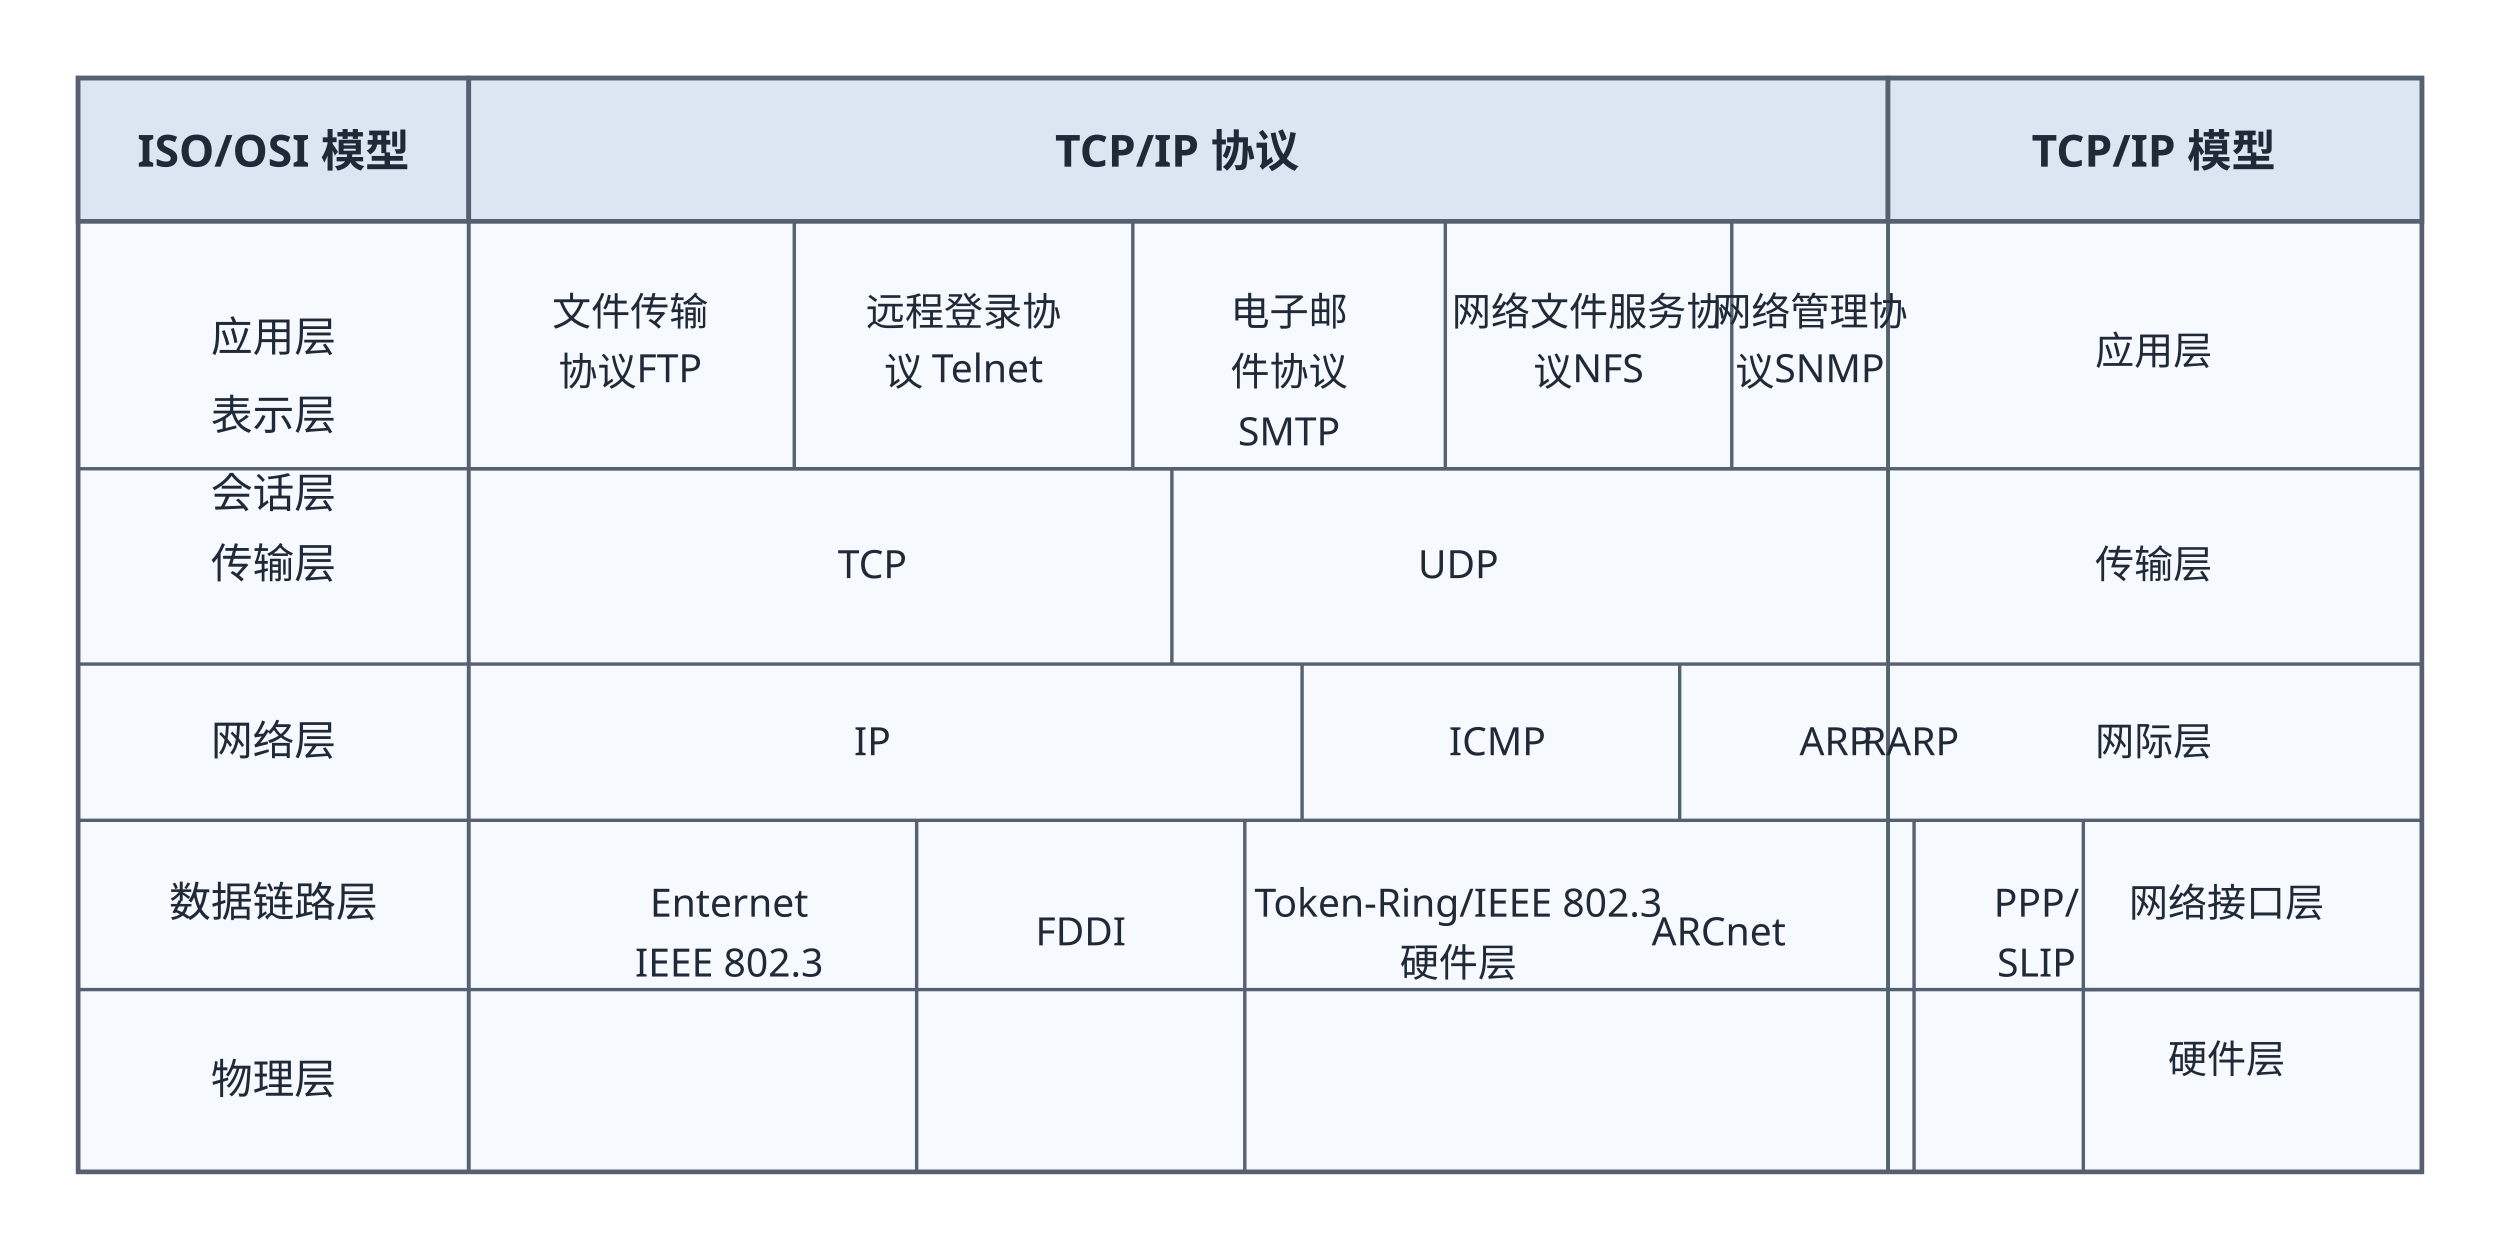
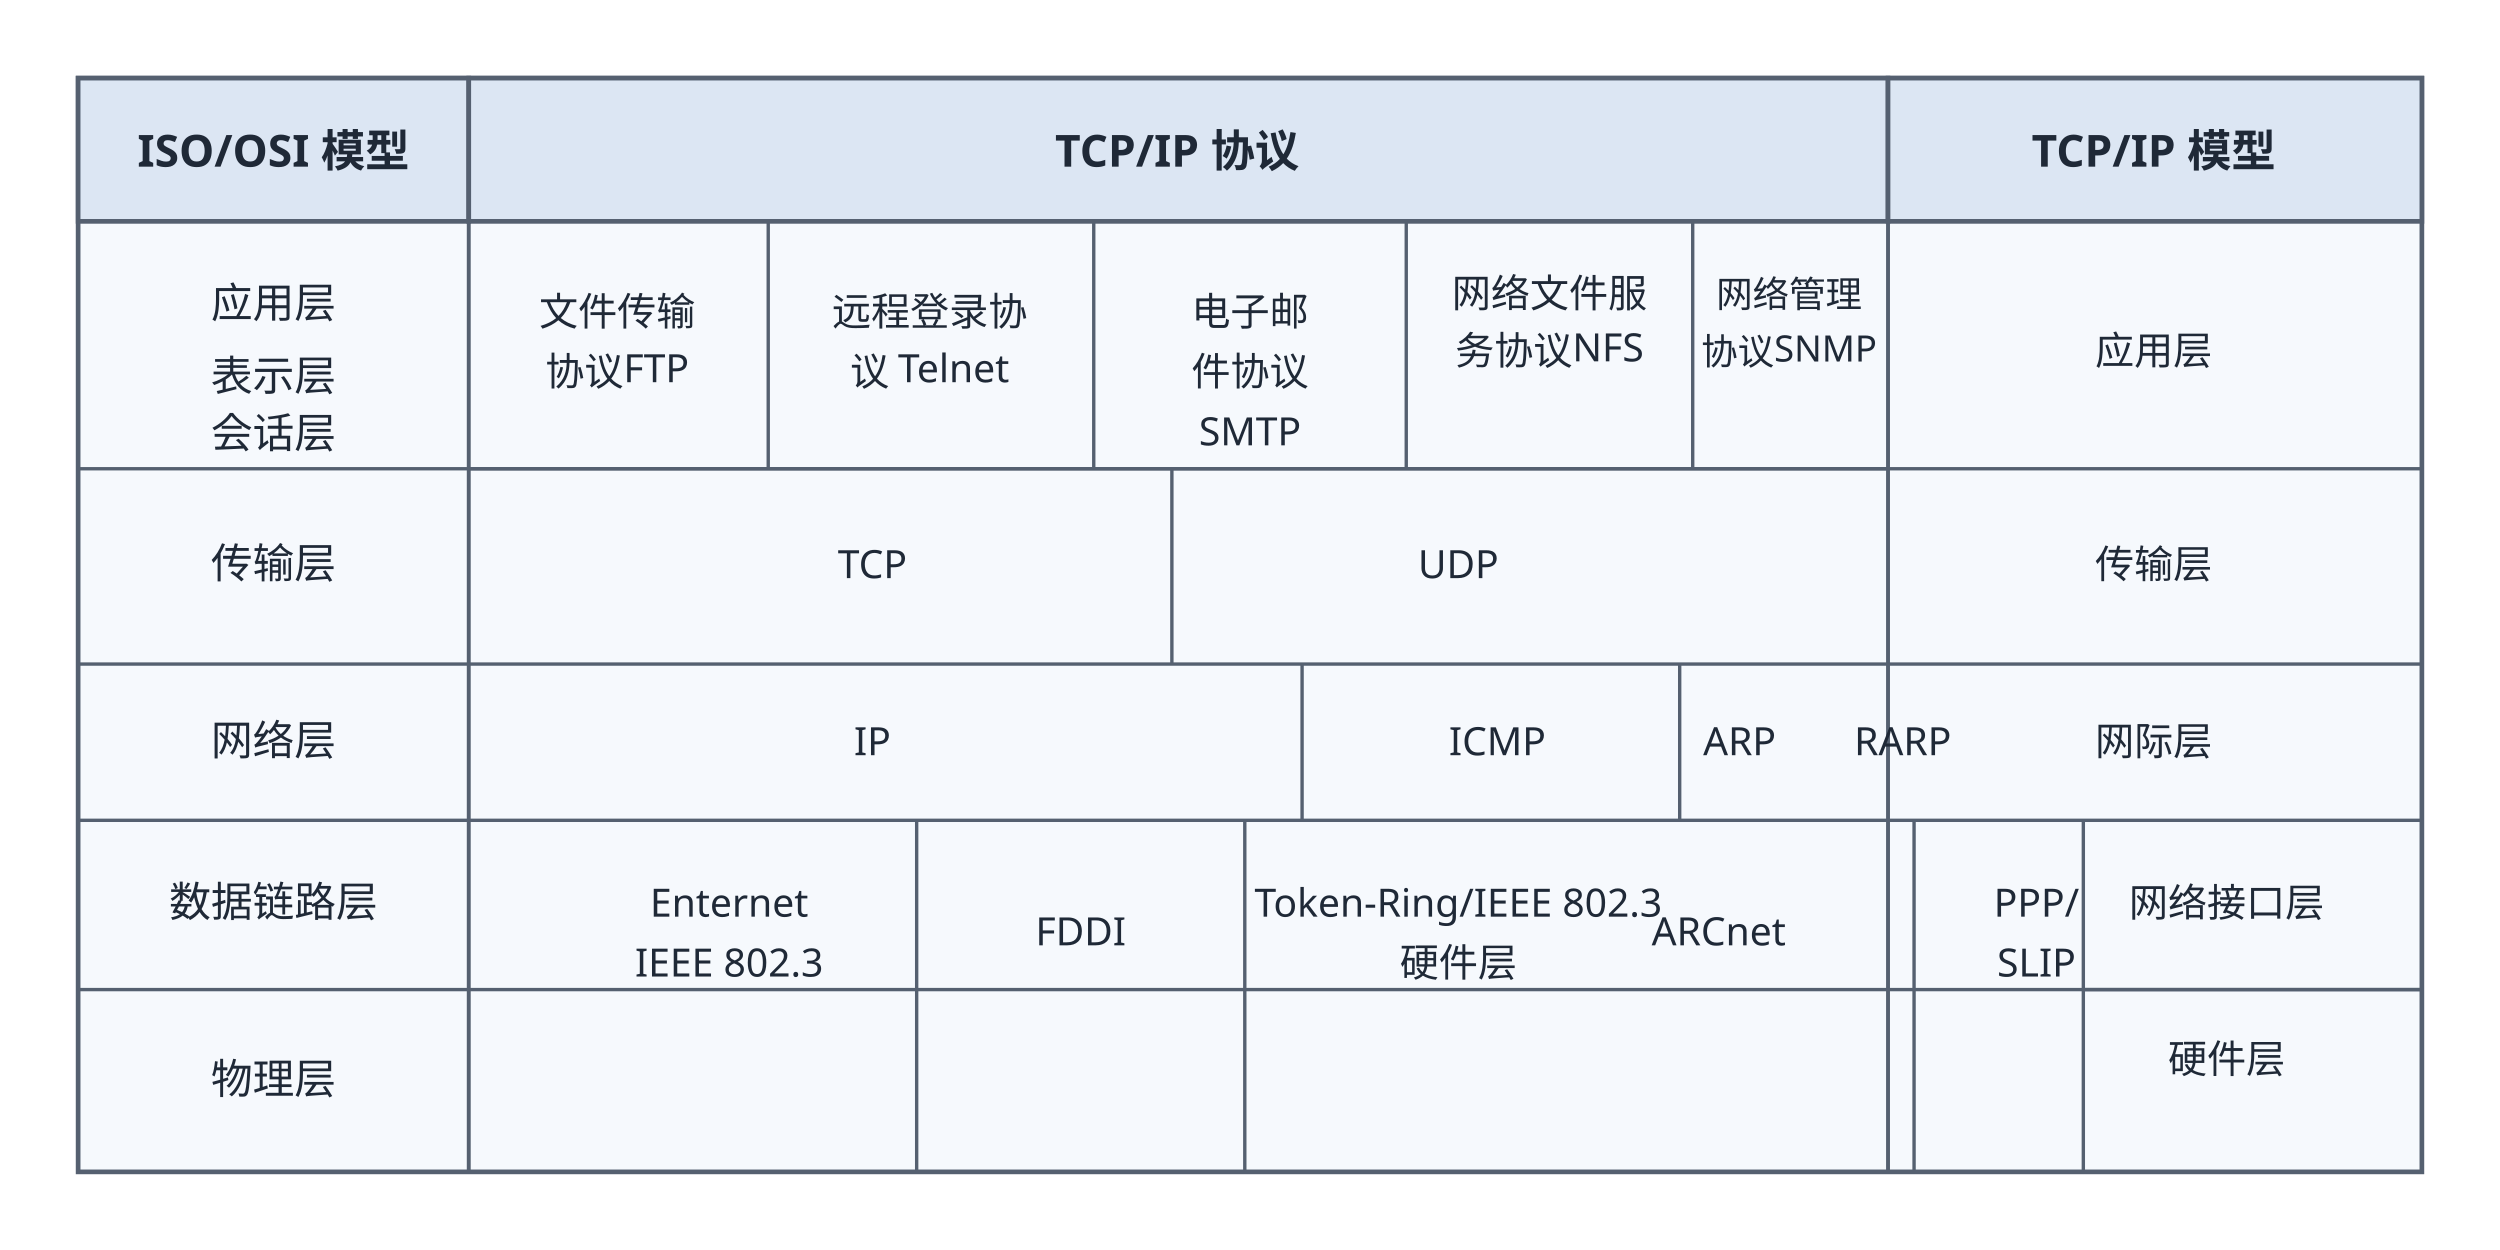
<svg xmlns="http://www.w3.org/2000/svg" width="960" height="480" viewBox="0 0 960 480" font-family="sans-serif">
  <rect width="960" height="480" fill="#ffffff" />
  <rect x="30" y="30" width="900" height="420" fill="#f6f9fd" stroke="#556070" stroke-width="1.8" />
  <g fill="#dce6f3" stroke="#556070" stroke-width="1.8">
    <rect x="30" y="30" width="150" height="55" />
    <rect x="180" y="30" width="545" height="55" />
    <rect x="725" y="30" width="205" height="55" />
  </g>
  <g font-size="17" fill="#1f2937" text-anchor="middle">
    <text x="105" y="64" font-weight="bold">ISO/OSI 模型</text>
    <text x="452" y="64" font-weight="bold">TCP/IP 协议</text>
    <text x="827" y="64" font-weight="bold">TCP/IP 模型</text>
  </g>
  <g stroke="#556070" stroke-width="1.3">
    <line x1="30" y1="180" x2="930" y2="180" />
    <line x1="30" y1="255" x2="930" y2="255" />
    <line x1="30" y1="315" x2="930" y2="315" />
    <line x1="30" y1="380" x2="930" y2="380" />
  </g>
  <g stroke="#556070" stroke-width="1.5">
    <line x1="180" y1="85" x2="180" y2="450" />
    <line x1="725" y1="85" x2="725" y2="450" />
  </g>
  <g font-size="16" fill="#1f2937">
-     <text x="105" y="135" text-anchor="middle">应用层</text>
-     <text x="105" y="165" text-anchor="middle">表示层</text>
-     <text x="105" y="195" text-anchor="middle">会话层</text>
+     <text x="105" y="122" text-anchor="middle">应用层</text>
+     <text x="105" y="150" text-anchor="middle">表示层</text>
+     <text x="105" y="172" text-anchor="middle">会话层</text>
    <text x="105" y="222" text-anchor="middle">传输层</text>
    <text x="105" y="290" text-anchor="middle">网络层</text>
    <text x="105" y="352" text-anchor="middle">数据链路层</text>
    <text x="105" y="420" text-anchor="middle">物理层</text>
  </g>
  <g stroke="#556070" stroke-width="1.3">
    <line x1="180" y1="180" x2="725" y2="180" />
-     <line x1="305" y1="85" x2="305" y2="180" />
-     <line x1="435" y1="85" x2="435" y2="180" />
-     <line x1="555" y1="85" x2="555" y2="180" />
-     <line x1="665" y1="85" x2="665" y2="180" />
+     <line x1="295" y1="85" x2="295" y2="180" />
+     <line x1="420" y1="85" x2="420" y2="180" />
+     <line x1="540" y1="85" x2="540" y2="180" />
+     <line x1="650" y1="85" x2="650" y2="180" />
  </g>
  <g font-size="15" fill="#1f2937" text-anchor="middle">
-     <text x="242" y="125">文件传输</text>
-     <text x="242" y="148">协议FTP</text>
-     <text x="370" y="125">远程登录协</text>
-     <text x="370" y="148">议 Telnet</text>
-     <text x="495" y="125">电子邮</text>
-     <text x="495" y="148">件协议</text>
-     <text x="495" y="171">SMTP</text>
-     <text x="610" y="125">网络文件服务协</text>
-     <text x="610" y="148">议NFS</text>
-     <text x="695" y="125">网络管理协</text>
-     <text x="695" y="148">议SNMP</text>
+     <text x="237" y="125">文件传输</text>
+     <text x="237" y="148">协议FTP</text>
+     <text x="357" y="125">远程登录协</text>
+     <text x="357" y="148">议 Telnet</text>
+     <text x="480" y="125">电子邮</text>
+     <text x="480" y="148">件协议</text>
+     <text x="480" y="171">SMTP</text>
+     <text x="595" y="118">网络文件服</text>
+     <text x="595" y="140">务协议NFS</text>
+     <text x="687" y="118" font-size="14">网络管理</text>
+     <text x="687" y="140" font-size="14">协议SNMP</text>
    <text x="827" y="140">应用层</text>
  </g>
  <g font-size="15" fill="#1f2937" text-anchor="middle">
    <text x="335" y="222">TCP</text>
    <text x="560" y="222">UDP</text>
    <text x="827" y="222">传输层</text>
  </g>
  <line x1="450" y1="180" x2="450" y2="255" stroke="#556070" stroke-width="1.3" />
  <g font-size="15" fill="#1f2937" text-anchor="middle">
    <text x="335" y="290">IP</text>
    <text x="575" y="290">ICMP</text>
-     <text x="705" y="290">ARP</text>
+     <text x="668" y="290">ARP</text>
    <text x="680" y="290"> </text>
    <text x="827" y="290">网际层</text>
  </g>
  <line x1="500" y1="255" x2="500" y2="315" stroke="#556070" stroke-width="1.3" />
  <line x1="645" y1="255" x2="645" y2="315" stroke="#556070" stroke-width="1.3" />
-   <text x="715" y="290" font-size="15" fill="#1f2937">RARP</text>
+   <text x="712" y="290" font-size="15" fill="#1f2937">RARP</text>
  <g font-size="15" fill="#1f2937" text-anchor="middle">
    <text x="280" y="352">Enternet</text>
    <text x="280" y="375">IEEE 802.3</text>
    <text x="415" y="363">FDDI</text>
    <text x="560" y="352">Token-Ring/IEEE 802.3</text>
    <text x="560" y="375">硬件层</text>
    <text x="660" y="363">ARCnet</text>
    <text x="782" y="352">PPP/</text>
    <text x="782" y="375">SLIP</text>
    <text x="855" y="352">网络接口层</text>
    <text x="855" y="412">硬件层</text>
  </g>
  <g stroke="#556070" stroke-width="1.3">
    <line x1="352" y1="315" x2="352" y2="450" />
    <line x1="478" y1="315" x2="478" y2="450" />
    <line x1="735" y1="315" x2="735" y2="450" />
    <line x1="800" y1="380" x2="930" y2="380" />
    <line x1="800" y1="315" x2="800" y2="450" />
  </g>
</svg>
